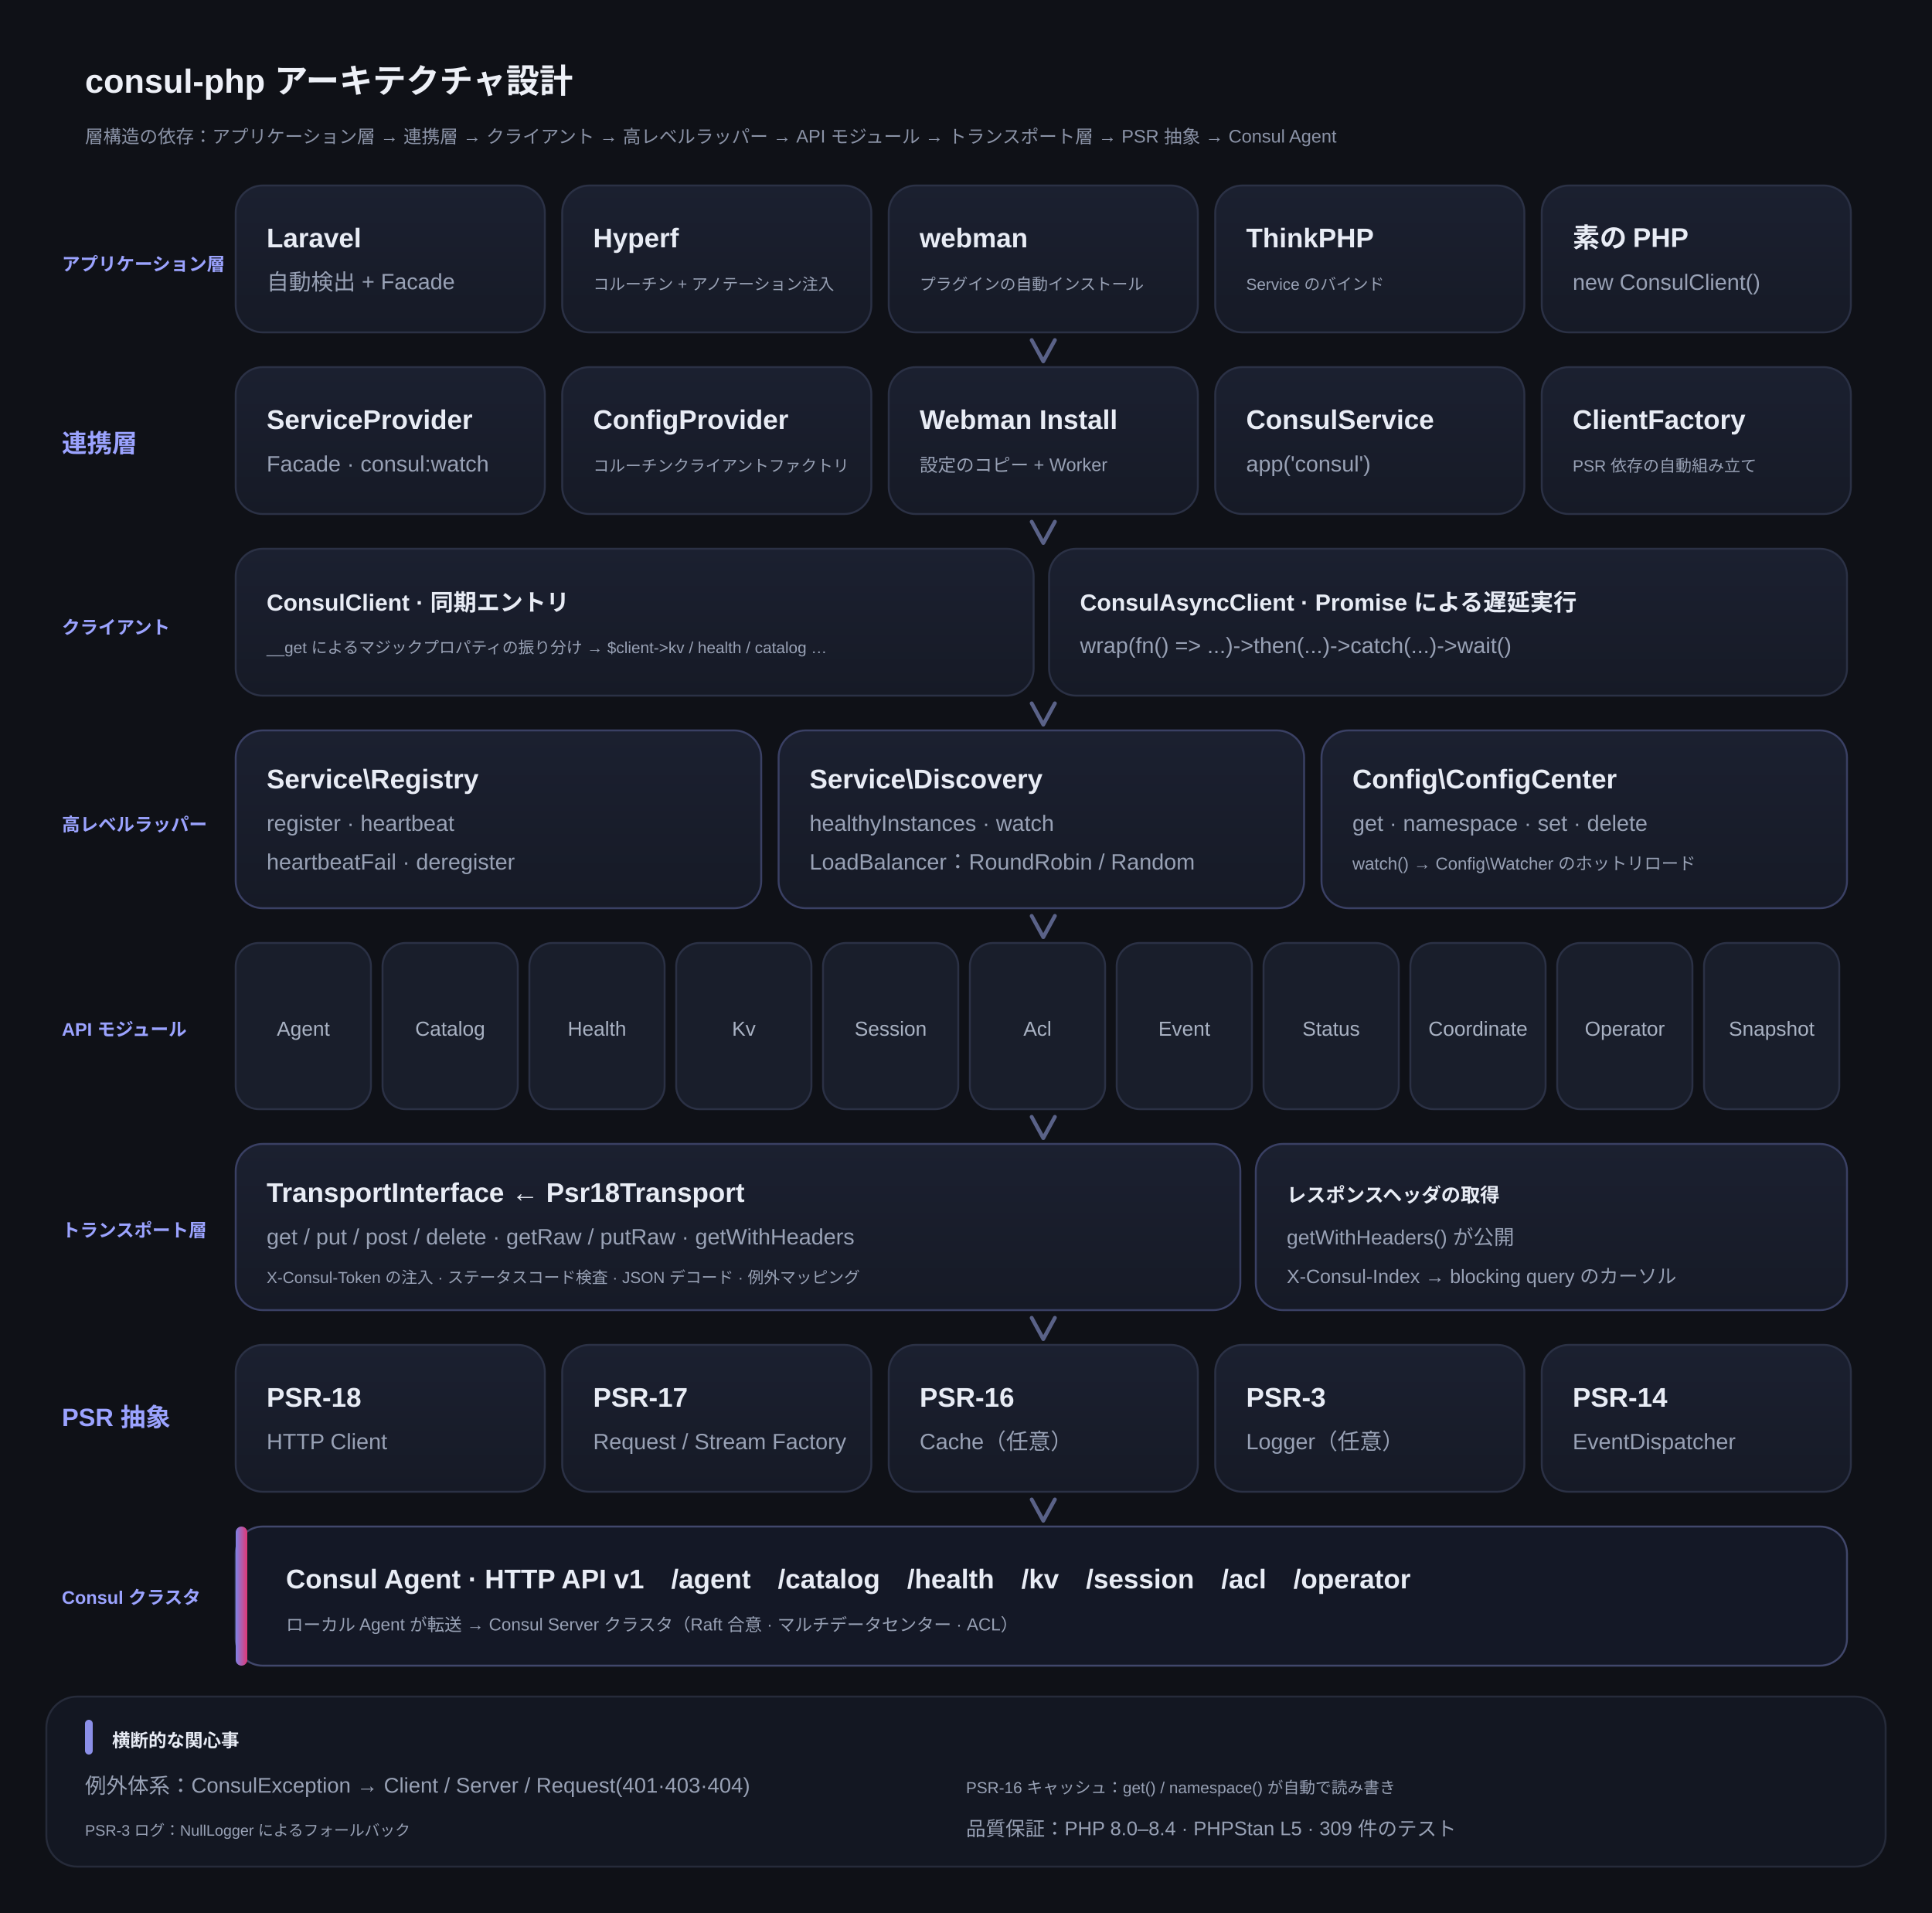
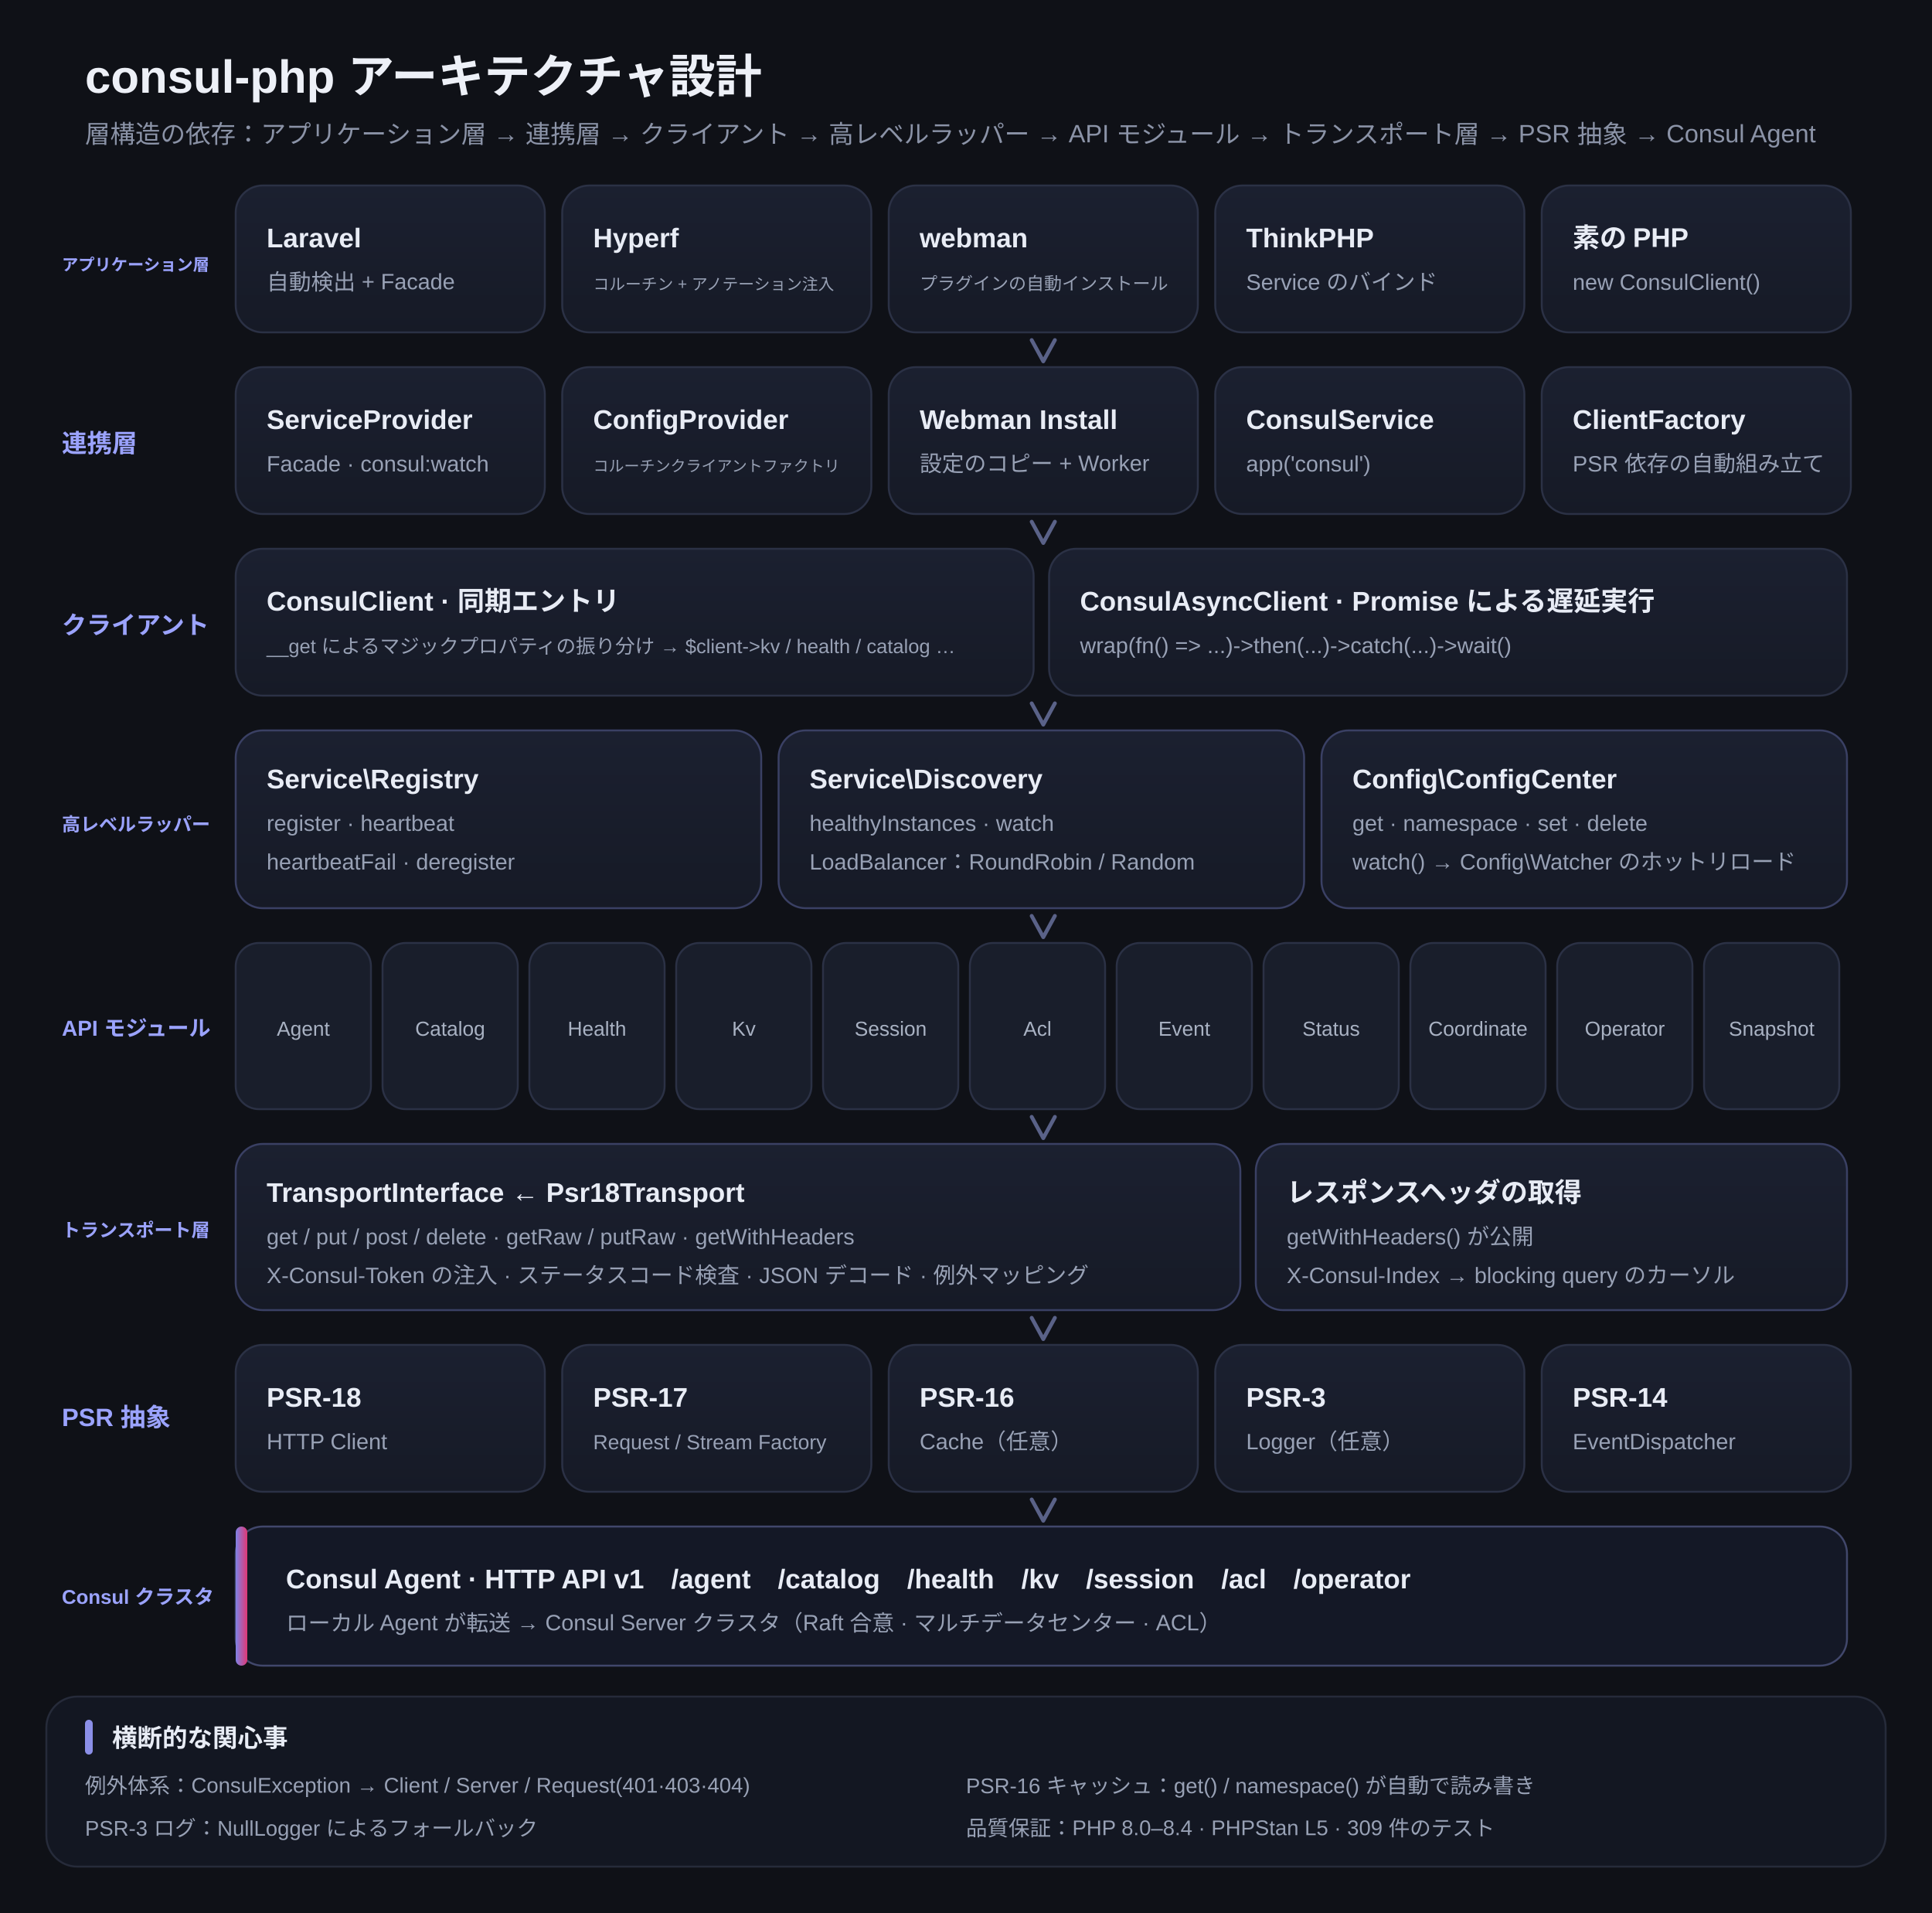
<svg xmlns="http://www.w3.org/2000/svg" width="1000" height="990" viewBox="0 0 1000 990" role="img" aria-label="consul-php アーキテクチャ設計図">
  <style>
    .t { font-family: -apple-system, BlinkMacSystemFont, "Segoe UI", "Helvetica Neue", Arial, "DejaVu Sans", "Noto Sans SC", "PingFang SC", "Microsoft YaHei", sans-serif; }
    .h1 { font-size: 24px; font-weight: 700; fill: #EDF0F7; }
    .sub { font-size: 13px; fill: #8B93A7; }
    .gutter { font-size: 13px; font-weight: 600; fill: #9BA3FF; }
    .ct { font-size: 14px; font-weight: 600; fill: #E8ECF5; }
    .cs { font-size: 11.5px; fill: #98A1B5; }
    .mini { font-size: 10.5px; fill: #A9B2C3; }
    .band { font-size: 13px; font-weight: 600; fill: #E8ECF5; }
    .bands { font-size: 11px; fill: #98A1B5; }
  </style>
  <defs>
    <linearGradient id="card" x1="0" y1="0" x2="0" y2="1">
      <stop offset="0" stop-color="#1B2030" />
      <stop offset="1" stop-color="#161A26" />
    </linearGradient>
    <linearGradient id="accent" x1="0" y1="0" x2="1" y2="0">
      <stop offset="0" stop-color="#7E83E6" />
      <stop offset="1" stop-color="#E03875" />
    </linearGradient>
  </defs>
  <rect width="1000" height="990" fill="#0F1117" />
  <g class="t">
-     <text class="h1" x="44" y="48" style="font-size:17.3px">consul-php アーキテクチャ設計</text>
-     <text class="sub" x="44" y="74" style="font-size:9.4px">層構造の依存：アプリケーション層 → 連携層 → クライアント → 高レベルラッパー → API モジュール → トランスポート層 → PSR 抽象 → Consul Agent</text>
-     <text class="gutter" x="32" y="140" style="font-size:9.4px">アプリケーション層</text>
+     <text class="h1" x="44" y="48">consul-php アーキテクチャ設計</text>
+     <text class="sub" x="44" y="74">層構造の依存：アプリケーション層 → 連携層 → クライアント → 高レベルラッパー → API モジュール → トランスポート層 → PSR 抽象 → Consul Agent</text>
+     <text class="gutter" x="32" y="140" style="font-size:8.5px">アプリケーション層</text>
    <rect x="122" y="96" width="160" height="76" rx="14" fill="url(#card)" stroke="#2B3145" />
    <text class="ct" x="138" y="128">Laravel</text>
    <text class="cs" x="138" y="150">自動検出 + Facade</text>
    <rect x="291" y="96" width="160" height="76" rx="14" fill="url(#card)" stroke="#2B3145" />
    <text class="ct" x="307" y="128">Hyperf</text>
    <text class="cs" x="307" y="150" style="font-size:8.3px">コルーチン + アノテーション注入</text>
    <rect x="460" y="96" width="160" height="76" rx="14" fill="url(#card)" stroke="#2B3145" />
    <text class="ct" x="476" y="128">webman</text>
-     <text class="cs" x="476" y="150" style="font-size:8.3px">プラグインの自動インストール</text>
+     <text class="cs" x="476" y="150" style="font-size:9.2px">プラグインの自動インストール</text>
    <rect x="629" y="96" width="160" height="76" rx="14" fill="url(#card)" stroke="#2B3145" />
    <text class="ct" x="645" y="128">ThinkPHP</text>
-     <text class="cs" x="645" y="150" style="font-size:8.3px">Service のバインド</text>
+     <text class="cs" x="645" y="150">Service のバインド</text>
    <rect x="798" y="96" width="160" height="76" rx="14" fill="url(#card)" stroke="#2B3145" />
    <text class="ct" x="814" y="128">素の PHP</text>
    <text class="cs" x="814" y="150">new ConsulClient()</text>
    <path d="M534 176 L540 187 L546 176" fill="none" stroke="#5A6288" stroke-width="2" stroke-linecap="round" stroke-linejoin="round" />
    <text class="gutter" x="32" y="234">連携層</text>
    <rect x="122" y="190" width="160" height="76" rx="14" fill="url(#card)" stroke="#2B3145" />
    <text class="ct" x="138" y="222">ServiceProvider</text>
    <text class="cs" x="138" y="244">Facade · consul:watch</text>
    <rect x="291" y="190" width="160" height="76" rx="14" fill="url(#card)" stroke="#2B3145" />
    <text class="ct" x="307" y="222">ConfigProvider</text>
-     <text class="cs" x="307" y="244" style="font-size:8.3px">コルーチンクライアントファクトリ</text>
+     <text class="cs" x="307" y="244" style="font-size:8px">コルーチンクライアントファクトリ</text>
    <rect x="460" y="190" width="160" height="76" rx="14" fill="url(#card)" stroke="#2B3145" />
    <text class="ct" x="476" y="222">Webman Install</text>
-     <text class="cs" x="476" y="244" style="font-size:9.4px">設定のコピー + Worker</text>
+     <text class="cs" x="476" y="244">設定のコピー + Worker</text>
    <rect x="629" y="190" width="160" height="76" rx="14" fill="url(#card)" stroke="#2B3145" />
    <text class="ct" x="645" y="222">ConsulService</text>
    <text class="cs" x="645" y="244">app('consul')</text>
    <rect x="798" y="190" width="160" height="76" rx="14" fill="url(#card)" stroke="#2B3145" />
    <text class="ct" x="814" y="222">ClientFactory</text>
-     <text class="cs" x="814" y="244" style="font-size:8.4px">PSR 依存の自動組み立て</text>
+     <text class="cs" x="814" y="244">PSR 依存の自動組み立て</text>
    <path d="M534 270 L540 281 L546 270" fill="none" stroke="#5A6288" stroke-width="2" stroke-linecap="round" stroke-linejoin="round" />
-     <text class="gutter" x="32" y="328" style="font-size:9.4px">クライアント</text>
+     <text class="gutter" x="32" y="328" style="font-size:12.8px">クライアント</text>
    <rect x="122" y="284" width="413" height="76" rx="14" fill="url(#card)" stroke="#2B3145" />
-     <text class="ct" x="138" y="316" style="font-size:12px">ConsulClient · 同期エントリ</text>
-     <text class="cs" x="138" y="338" style="font-size:8.3px">__get によるマジックプロパティの振り分け → $client-&gt;kv / health / catalog …</text>
+     <text class="ct" x="138" y="316">ConsulClient · 同期エントリ</text>
+     <text class="cs" x="138" y="338" style="font-size:10.2px">__get によるマジックプロパティの振り分け → $client-&gt;kv / health / catalog …</text>
    <rect x="543" y="284" width="413" height="76" rx="14" fill="url(#card)" stroke="#2B3145" />
-     <text class="ct" x="559" y="316" style="font-size:12.1px">ConsulAsyncClient · Promise による遅延実行</text>
+     <text class="ct" x="559" y="316">ConsulAsyncClient · Promise による遅延実行</text>
    <text class="cs" x="559" y="338">wrap(fn() =&gt; ...)-&gt;then(...)-&gt;catch(...)-&gt;wait()</text>
    <path d="M534 364 L540 375 L546 364" fill="none" stroke="#5A6288" stroke-width="2" stroke-linecap="round" stroke-linejoin="round" />
-     <text class="gutter" x="32" y="430" style="font-size:9.4px">高レベルラッパー</text>
+     <text class="gutter" x="32" y="430" style="font-size:9.6px">高レベルラッパー</text>
    <rect x="122" y="378" width="272" height="92" rx="14" fill="url(#card)" stroke="#3A4064" />
    <text class="ct" x="138" y="408">Service\Registry</text>
    <text class="cs" x="138" y="430">register · heartbeat</text>
    <text class="cs" x="138" y="450">heartbeatFail · deregister</text>
    <rect x="403" y="378" width="272" height="92" rx="14" fill="url(#card)" stroke="#3A4064" />
    <text class="ct" x="419" y="408">Service\Discovery</text>
    <text class="cs" x="419" y="430">healthyInstances · watch</text>
    <text class="cs" x="419" y="450">LoadBalancer：RoundRobin / Random</text>
    <rect x="684" y="378" width="272" height="92" rx="14" fill="url(#card)" stroke="#3A4064" />
    <text class="ct" x="700" y="408">Config\ConfigCenter</text>
    <text class="cs" x="700" y="430">get · namespace · set · delete</text>
-     <text class="cs" x="700" y="450" style="font-size:8.9px">watch() → Config\Watcher のホットリロード</text>
+     <text class="cs" x="700" y="450">watch() → Config\Watcher のホットリロード</text>
    <path d="M534 474 L540 485 L546 474" fill="none" stroke="#5A6288" stroke-width="2" stroke-linecap="round" stroke-linejoin="round" />
-     <text class="gutter" x="32" y="536" style="font-size:9.4px">API モジュール</text>
+     <text class="gutter" x="32" y="536" style="font-size:11.2px">API モジュール</text>
    <rect x="122" y="488" width="70" height="86" rx="12" fill="#191E2B" stroke="#2B3145" />
    <text class="mini" x="157" y="536" text-anchor="middle">Agent</text>
    <rect x="198" y="488" width="70" height="86" rx="12" fill="#191E2B" stroke="#2B3145" />
    <text class="mini" x="233" y="536" text-anchor="middle">Catalog</text>
    <rect x="274" y="488" width="70" height="86" rx="12" fill="#191E2B" stroke="#2B3145" />
    <text class="mini" x="309" y="536" text-anchor="middle">Health</text>
    <rect x="350" y="488" width="70" height="86" rx="12" fill="#191E2B" stroke="#2B3145" />
    <text class="mini" x="385" y="536" text-anchor="middle">Kv</text>
    <rect x="426" y="488" width="70" height="86" rx="12" fill="#191E2B" stroke="#2B3145" />
    <text class="mini" x="461" y="536" text-anchor="middle">Session</text>
    <rect x="502" y="488" width="70" height="86" rx="12" fill="#191E2B" stroke="#2B3145" />
    <text class="mini" x="537" y="536" text-anchor="middle">Acl</text>
    <rect x="578" y="488" width="70" height="86" rx="12" fill="#191E2B" stroke="#2B3145" />
    <text class="mini" x="613" y="536" text-anchor="middle">Event</text>
    <rect x="654" y="488" width="70" height="86" rx="12" fill="#191E2B" stroke="#2B3145" />
    <text class="mini" x="689" y="536" text-anchor="middle">Status</text>
    <rect x="730" y="488" width="70" height="86" rx="12" fill="#191E2B" stroke="#2B3145" />
    <text class="mini" x="765" y="536" text-anchor="middle">Coordinate</text>
    <rect x="806" y="488" width="70" height="86" rx="12" fill="#191E2B" stroke="#2B3145" />
    <text class="mini" x="841" y="536" text-anchor="middle">Operator</text>
    <rect x="882" y="488" width="70" height="86" rx="12" fill="#191E2B" stroke="#2B3145" />
    <text class="mini" x="917" y="536" text-anchor="middle">Snapshot</text>
    <path d="M534 578 L540 589 L546 578" fill="none" stroke="#5A6288" stroke-width="2" stroke-linecap="round" stroke-linejoin="round" />
-     <text class="gutter" x="32" y="640" style="font-size:9.4px">トランスポート層</text>
+     <text class="gutter" x="32" y="640" style="font-size:9.6px">トランスポート層</text>
    <rect x="122" y="592" width="520" height="86" rx="14" fill="url(#card)" stroke="#3A4064" />
    <text class="ct" x="138" y="622">TransportInterface ← Psr18Transport</text>
    <text class="cs" x="138" y="644">get / put / post / delete · getRaw / putRaw · getWithHeaders</text>
-     <text class="cs" x="138" y="664" style="font-size:8.3px">X-Consul-Token の注入 · ステータスコード検査 · JSON デコード · 例外マッピング</text>
+     <text class="cs" x="138" y="664">X-Consul-Token の注入 · ステータスコード検査 · JSON デコード · 例外マッピング</text>
    <rect x="650" y="592" width="306" height="86" rx="14" fill="url(#card)" stroke="#3A4064" />
-     <text class="ct" x="666" y="622" style="font-size:10.1px">レスポンスヘッダの取得</text>
-     <text class="cs" x="666" y="644" style="font-size:10.6px">getWithHeaders() が公開</text>
-     <text class="cs" x="666" y="664" style="font-size:10px">X-Consul-Index → blocking query のカーソル</text>
+     <text class="ct" x="666" y="622">レスポンスヘッダの取得</text>
+     <text class="cs" x="666" y="644">getWithHeaders() が公開</text>
+     <text class="cs" x="666" y="664">X-Consul-Index → blocking query のカーソル</text>
    <path d="M534 682 L540 693 L546 682" fill="none" stroke="#5A6288" stroke-width="2" stroke-linecap="round" stroke-linejoin="round" />
    <text class="gutter" x="32" y="738">PSR 抽象</text>
    <rect x="122" y="696" width="160" height="76" rx="14" fill="url(#card)" stroke="#2B3145" />
    <text class="ct" x="138" y="728">PSR-18</text>
    <text class="cs" x="138" y="750">HTTP Client</text>
    <rect x="291" y="696" width="160" height="76" rx="14" fill="url(#card)" stroke="#2B3145" />
    <text class="ct" x="307" y="728">PSR-17</text>
-     <text class="cs" x="307" y="750">Request / Stream Factory</text>
+     <text class="cs" x="307" y="750" style="font-size:10.6px">Request / Stream Factory</text>
    <rect x="460" y="696" width="160" height="76" rx="14" fill="url(#card)" stroke="#2B3145" />
    <text class="ct" x="476" y="728">PSR-16</text>
    <text class="cs" x="476" y="750">Cache（任意）</text>
    <rect x="629" y="696" width="160" height="76" rx="14" fill="url(#card)" stroke="#2B3145" />
    <text class="ct" x="645" y="728">PSR-3</text>
    <text class="cs" x="645" y="750">Logger（任意）</text>
    <rect x="798" y="696" width="160" height="76" rx="14" fill="url(#card)" stroke="#2B3145" />
    <text class="ct" x="814" y="728">PSR-14</text>
    <text class="cs" x="814" y="750">EventDispatcher</text>
    <path d="M534 776 L540 787 L546 776" fill="none" stroke="#5A6288" stroke-width="2" stroke-linecap="round" stroke-linejoin="round" />
-     <text class="gutter" x="32" y="830" style="font-size:9.4px">Consul クラスタ</text>
+     <text class="gutter" x="32" y="830" style="font-size:10.3px">Consul クラスタ</text>
    <rect x="122" y="790" width="834" height="72" rx="14" fill="#141826" stroke="#41476B" />
    <rect x="122" y="790" width="6" height="72" rx="3" fill="url(#accent)" />
    <text class="ct" x="148" y="822">Consul Agent · HTTP API v1　/agent　/catalog　/health　/kv　/session　/acl　/operator</text>
-     <text class="cs" x="148" y="844" style="font-size:9px">ローカル Agent が転送 → Consul Server クラスタ（Raft 合意 · マルチデータセンター · ACL）</text>
+     <text class="cs" x="148" y="844">ローカル Agent が転送 → Consul Server クラスタ（Raft 合意 · マルチデータセンター · ACL）</text>
    <rect x="24" y="878" width="952" height="88" rx="16" fill="#131722" stroke="#262B3A" />
    <rect x="44" y="890" width="4" height="18" rx="2" fill="#8B8FE8" />
-     <text class="band" x="58" y="904" style="font-size:9.4px">横断的な関心事</text>
+     <text class="band" x="58" y="904">横断的な関心事</text>
    <text class="bands" x="44" y="928">例外体系：ConsulException → Client / Server / Request(401·403·404)</text>
-     <text class="bands" x="500" y="928" style="font-size:8.3px">PSR-16 キャッシュ：get() / namespace() が自動で読み書き</text>
-     <text class="bands" x="44" y="950" style="font-size:7.9px">PSR-3 ログ：NullLogger によるフォールバック</text>
-     <text class="bands" x="500" y="950" style="font-size:10.2px">品質保証：PHP 8.0–8.4 · PHPStan L5 · 309 件のテスト</text>
+     <text class="bands" x="500" y="928">PSR-16 キャッシュ：get() / namespace() が自動で読み書き</text>
+     <text class="bands" x="44" y="950">PSR-3 ログ：NullLogger によるフォールバック</text>
+     <text class="bands" x="500" y="950">品質保証：PHP 8.0–8.4 · PHPStan L5 · 309 件のテスト</text>
  </g>
</svg>
